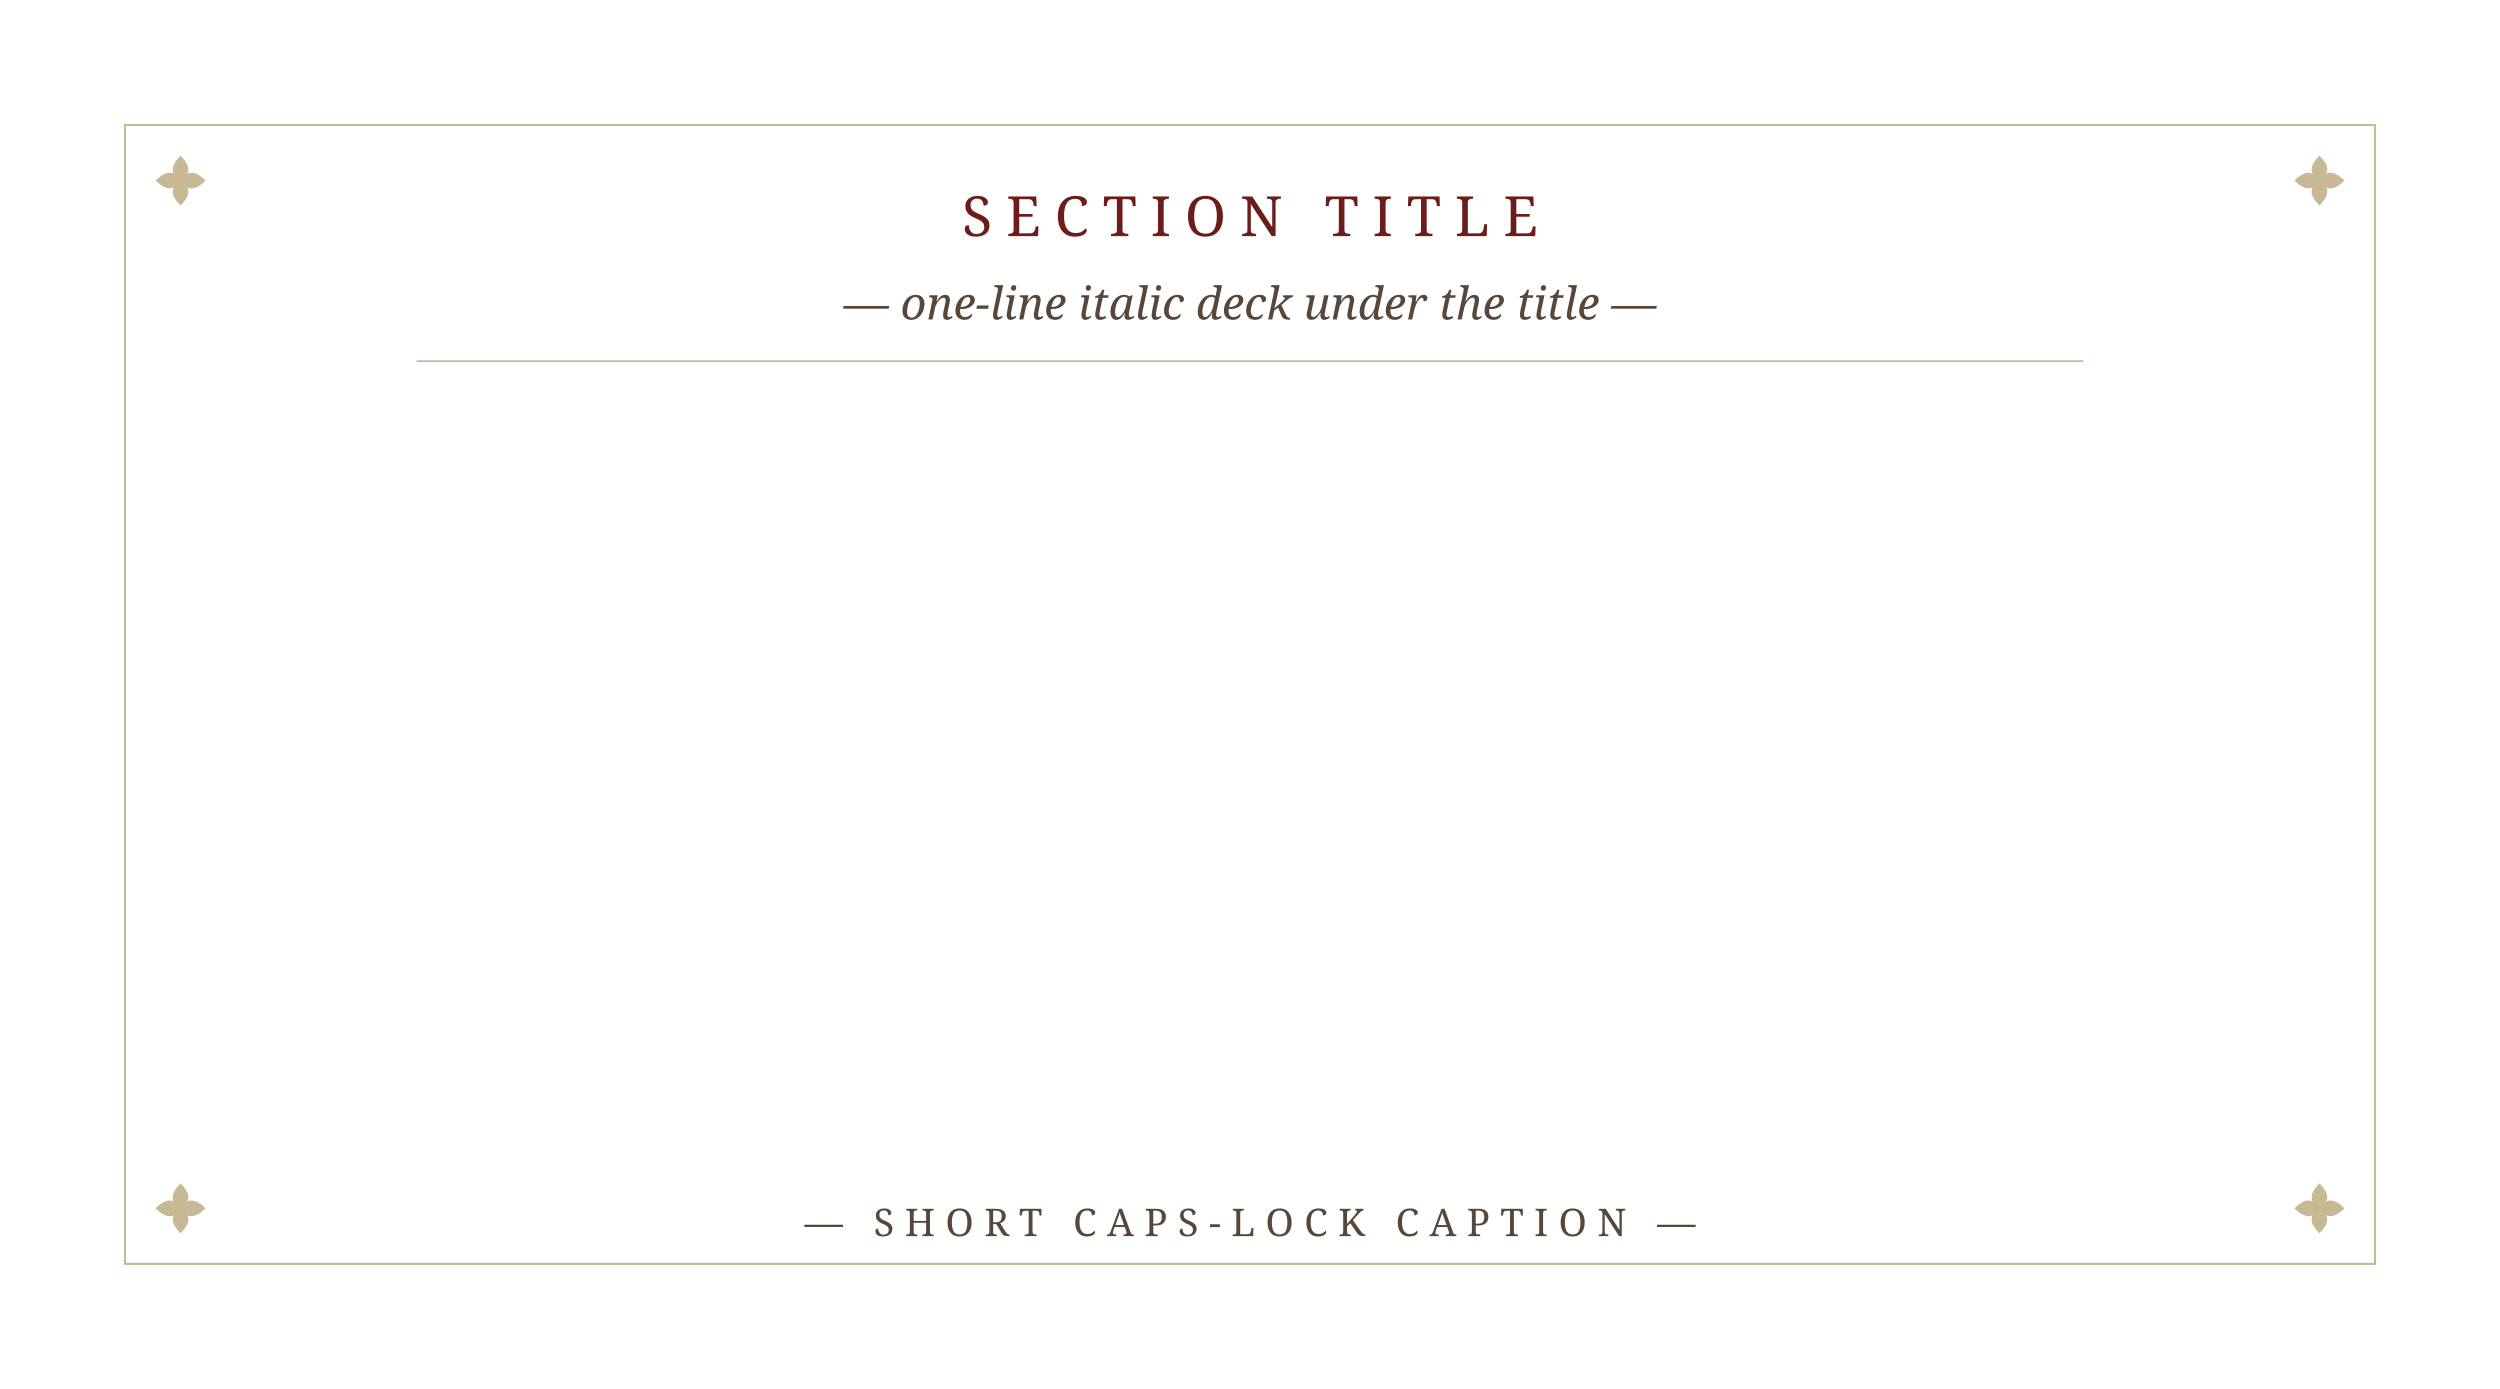
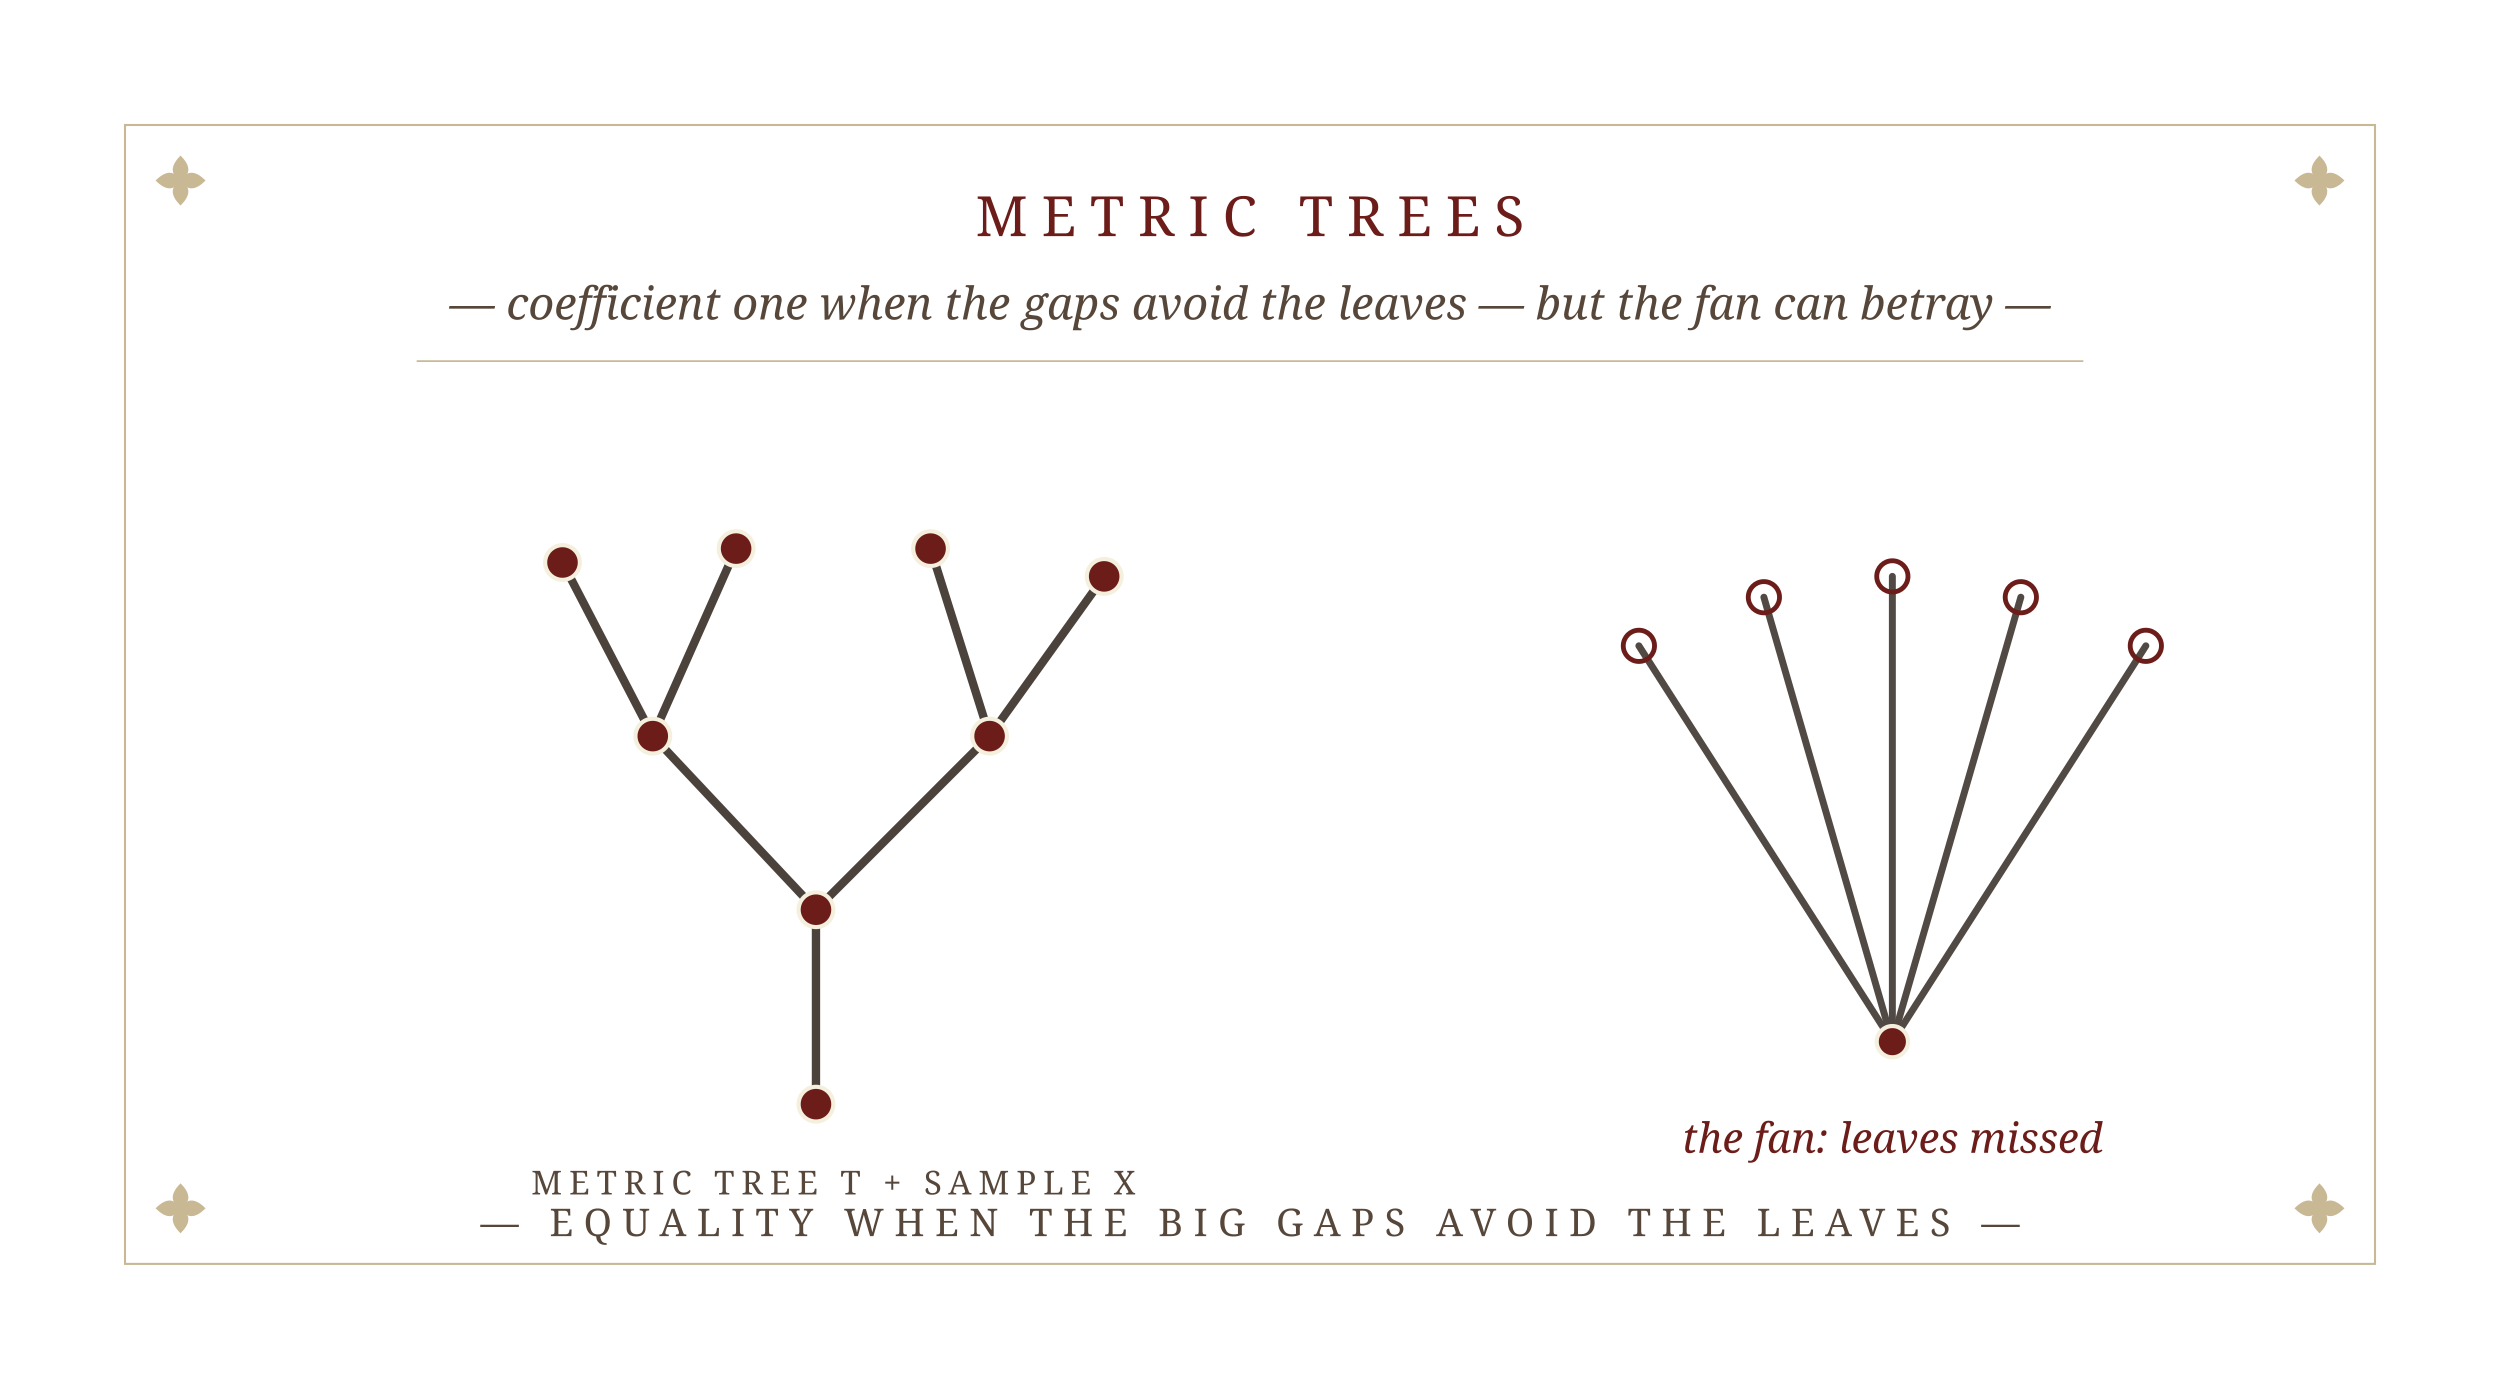
<svg xmlns="http://www.w3.org/2000/svg" viewBox="0 0 720 400" preserveAspectRatio="xMidYMid meet">
  <rect x="36" y="36" width="648" height="328" fill="none" stroke="#c8b894" stroke-width="0.6" />
-   <text x="360" y="68" fill="#6c1d1a" font-family="Alegreya SC, EB Garamond, Georgia, serif" font-weight="500" font-size="16" letter-spacing="4" text-anchor="middle">SECTION TITLE</text>
-   <text x="360" y="92" fill="#57473a" font-family="EB Garamond, Georgia, serif" font-style="italic" font-size="13" text-anchor="middle">— one-line italic deck under the title —</text>
+   <text x="360" y="68" fill="#6c1d1a" font-family="Alegreya SC, EB Garamond, Georgia, serif" font-weight="500" font-size="16" letter-spacing="4" text-anchor="middle">METRIC TREES</text>
+   <text x="360" y="92" fill="#57473a" font-family="EB Garamond, Georgia, serif" font-style="italic" font-size="13" text-anchor="middle">— coefficient one when the gaps avoid the leaves — but the fan can betray —</text>
  <line x1="120" y1="104" x2="600" y2="104" stroke="#c8b894" stroke-width="0.5" />
+   <g stroke="#2b211a" fill="none" stroke-width="2.4" stroke-linecap="round" stroke-linejoin="round" opacity="0.85">
+     <line x1="235" y1="318" x2="235" y2="262" />
+     <line x1="235" y1="262" x2="188" y2="212" />
+     <line x1="235" y1="262" x2="285" y2="212" />
+     <line x1="188" y1="212" x2="162" y2="162" />
+     <line x1="188" y1="212" x2="212" y2="158" />
+     <line x1="285" y1="212" x2="268" y2="158" />
+     <line x1="285" y1="212" x2="318" y2="166" />
+   </g>
+   <g fill="#6c1d1a" stroke="#f5efde" stroke-width="1.2">
+     <circle cx="235" cy="318" r="5" />
+     <circle cx="235" cy="262" r="5" />
+     <circle cx="188" cy="212" r="5" />
+     <circle cx="285" cy="212" r="5" />
+     <circle cx="162" cy="162" r="5" />
+     <circle cx="212" cy="158" r="5" />
+     <circle cx="268" cy="158" r="5" />
+     <circle cx="318" cy="166" r="5" />
+   </g>
+   <text x="240" y="344" fill="#57473a" font-family="Alegreya SC, EB Garamond, Georgia, serif" font-size="9.5" letter-spacing="2" text-anchor="middle">METRIC TREE T + SAMPLE X</text>
+   <g stroke="#2b211a" fill="none" stroke-width="2" stroke-linecap="round" opacity="0.82">
+     <line x1="545" y1="300" x2="472" y2="186" />
+     <line x1="545" y1="300" x2="508" y2="172" />
+     <line x1="545" y1="300" x2="545" y2="166" />
+     <line x1="545" y1="300" x2="582" y2="172" />
+     <line x1="545" y1="300" x2="618" y2="186" />
+   </g>
+   <circle cx="545" cy="300" r="4.5" fill="#6c1d1a" stroke="#f5efde" stroke-width="1.2" />
+   <g fill="none" stroke="#6c1d1a" stroke-width="1.4">
+     <circle cx="472" cy="186" r="4.5" />
+     <circle cx="508" cy="172" r="4.5" />
+     <circle cx="545" cy="166" r="4.5" />
+     <circle cx="582" cy="172" r="4.5" />
+     <circle cx="618" cy="186" r="4.5" />
+   </g>
+   <text x="545" y="332" fill="#6c1d1a" font-family="EB Garamond, Georgia, serif" font-style="italic" font-size="12" text-anchor="middle">the fan: leaves missed</text>
  <g fill="#c8b894" stroke="none">
    <g transform="translate(52, 52) scale(0.9)">
      <path d="M 0 -8 Q 5 -3 0 0 Q -5 -3 0 -8 Z" />
      <path d="M 0 8  Q 5 3  0 0 Q -5 3  0 8  Z" />
      <path d="M -8 0 Q -3 -5 0 0 Q -3 5 -8 0 Z" />
      <path d="M 8 0  Q 3 -5  0 0 Q 3 5  8 0  Z" />
      <circle cx="0" cy="0" r="2.0" />
    </g>
    <g transform="translate(668, 52) scale(0.9)">
      <path d="M 0 -8 Q 5 -3 0 0 Q -5 -3 0 -8 Z" />
      <path d="M 0 8  Q 5 3  0 0 Q -5 3  0 8  Z" />
      <path d="M -8 0 Q -3 -5 0 0 Q -3 5 -8 0 Z" />
      <path d="M 8 0  Q 3 -5  0 0 Q 3 5  8 0  Z" />
      <circle cx="0" cy="0" r="2.0" />
    </g>
    <g transform="translate(52, 348) scale(0.9)">
      <path d="M 0 -8 Q 5 -3 0 0 Q -5 -3 0 -8 Z" />
      <path d="M 0 8  Q 5 3  0 0 Q -5 3  0 8  Z" />
      <path d="M -8 0 Q -3 -5 0 0 Q -3 5 -8 0 Z" />
      <path d="M 8 0  Q 3 -5  0 0 Q 3 5  8 0  Z" />
      <circle cx="0" cy="0" r="2.0" />
    </g>
    <g transform="translate(668, 348) scale(0.9)">
      <path d="M 0 -8 Q 5 -3 0 0 Q -5 -3 0 -8 Z" />
      <path d="M 0 8  Q 5 3  0 0 Q -5 3  0 8  Z" />
      <path d="M -8 0 Q -3 -5 0 0 Q -3 5 -8 0 Z" />
      <path d="M 8 0  Q 3 -5  0 0 Q 3 5  8 0  Z" />
      <circle cx="0" cy="0" r="2.0" />
    </g>
  </g>
-   <text x="360" y="356" fill="#57473a" font-family="Alegreya SC, EB Garamond, Georgia, serif" font-size="11" letter-spacing="3" text-anchor="middle">— SHORT CAPS-LOCK CAPTION —</text>
+   <text x="360" y="356" fill="#57473a" font-family="Alegreya SC, EB Garamond, Georgia, serif" font-size="11" letter-spacing="3" text-anchor="middle">— EQUALITY WHEN THE BIG GAPS AVOID THE LEAVES —</text>
</svg>
